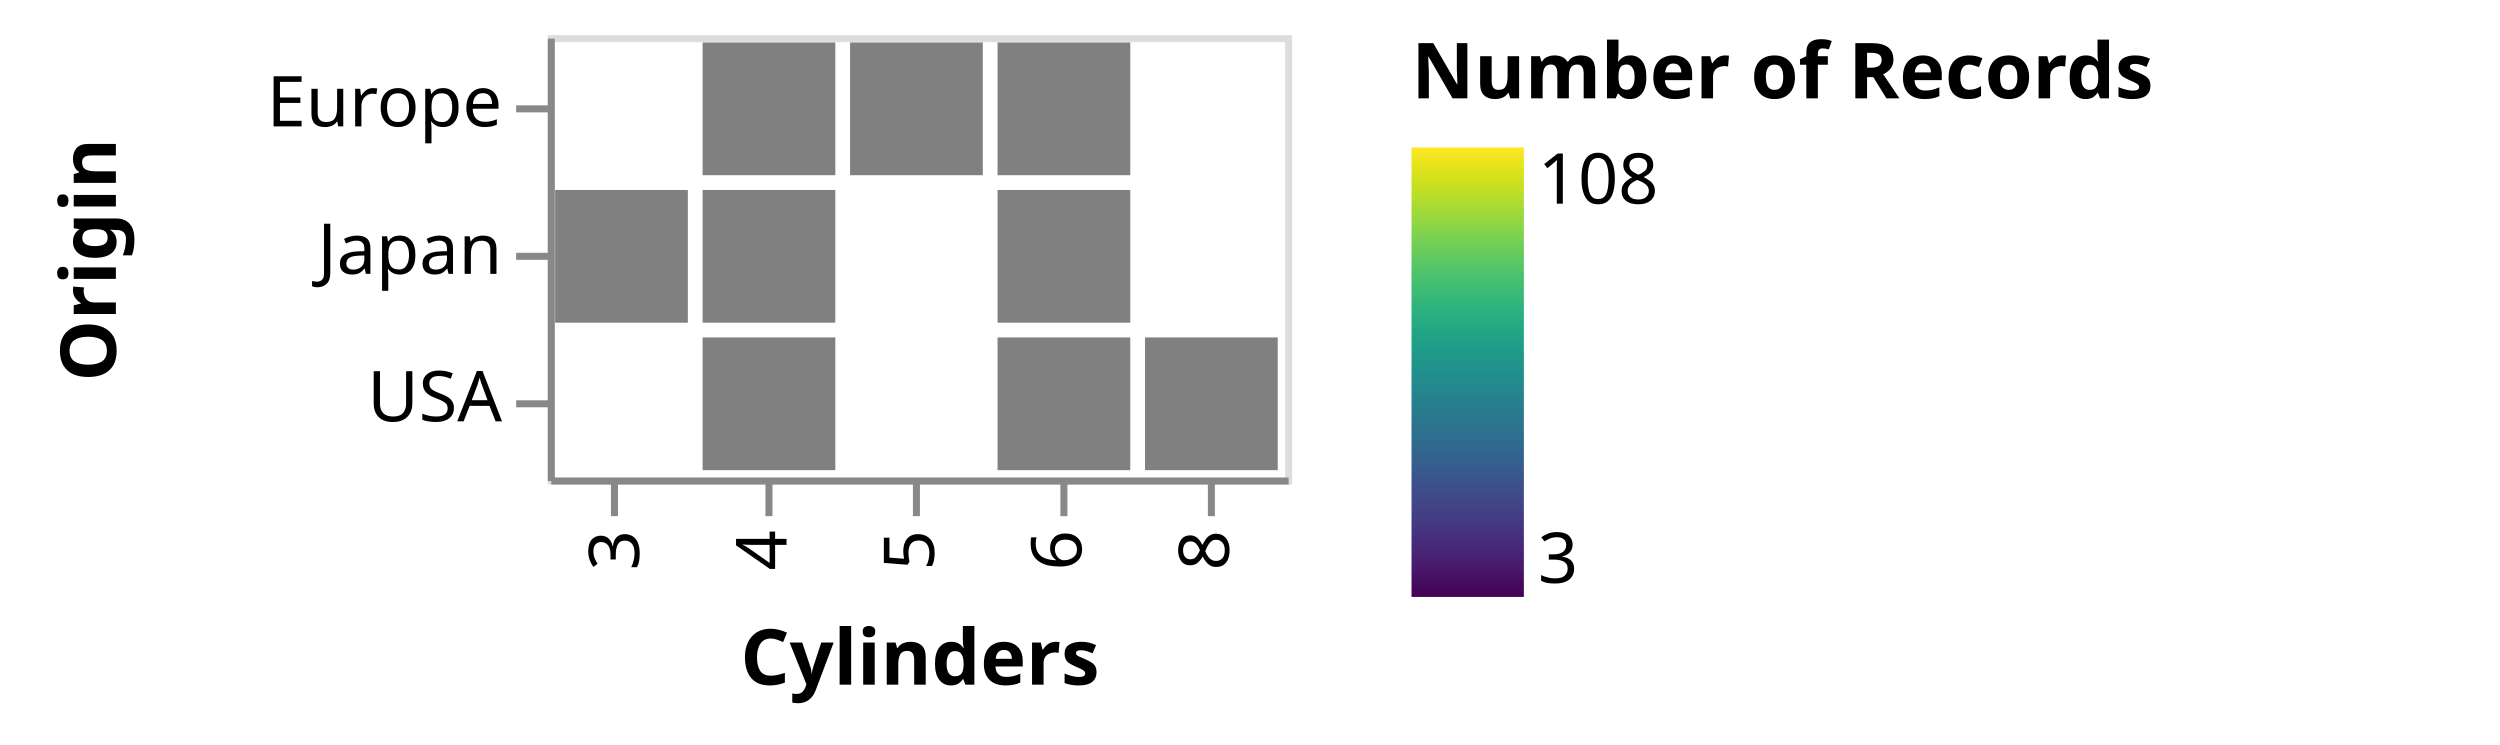
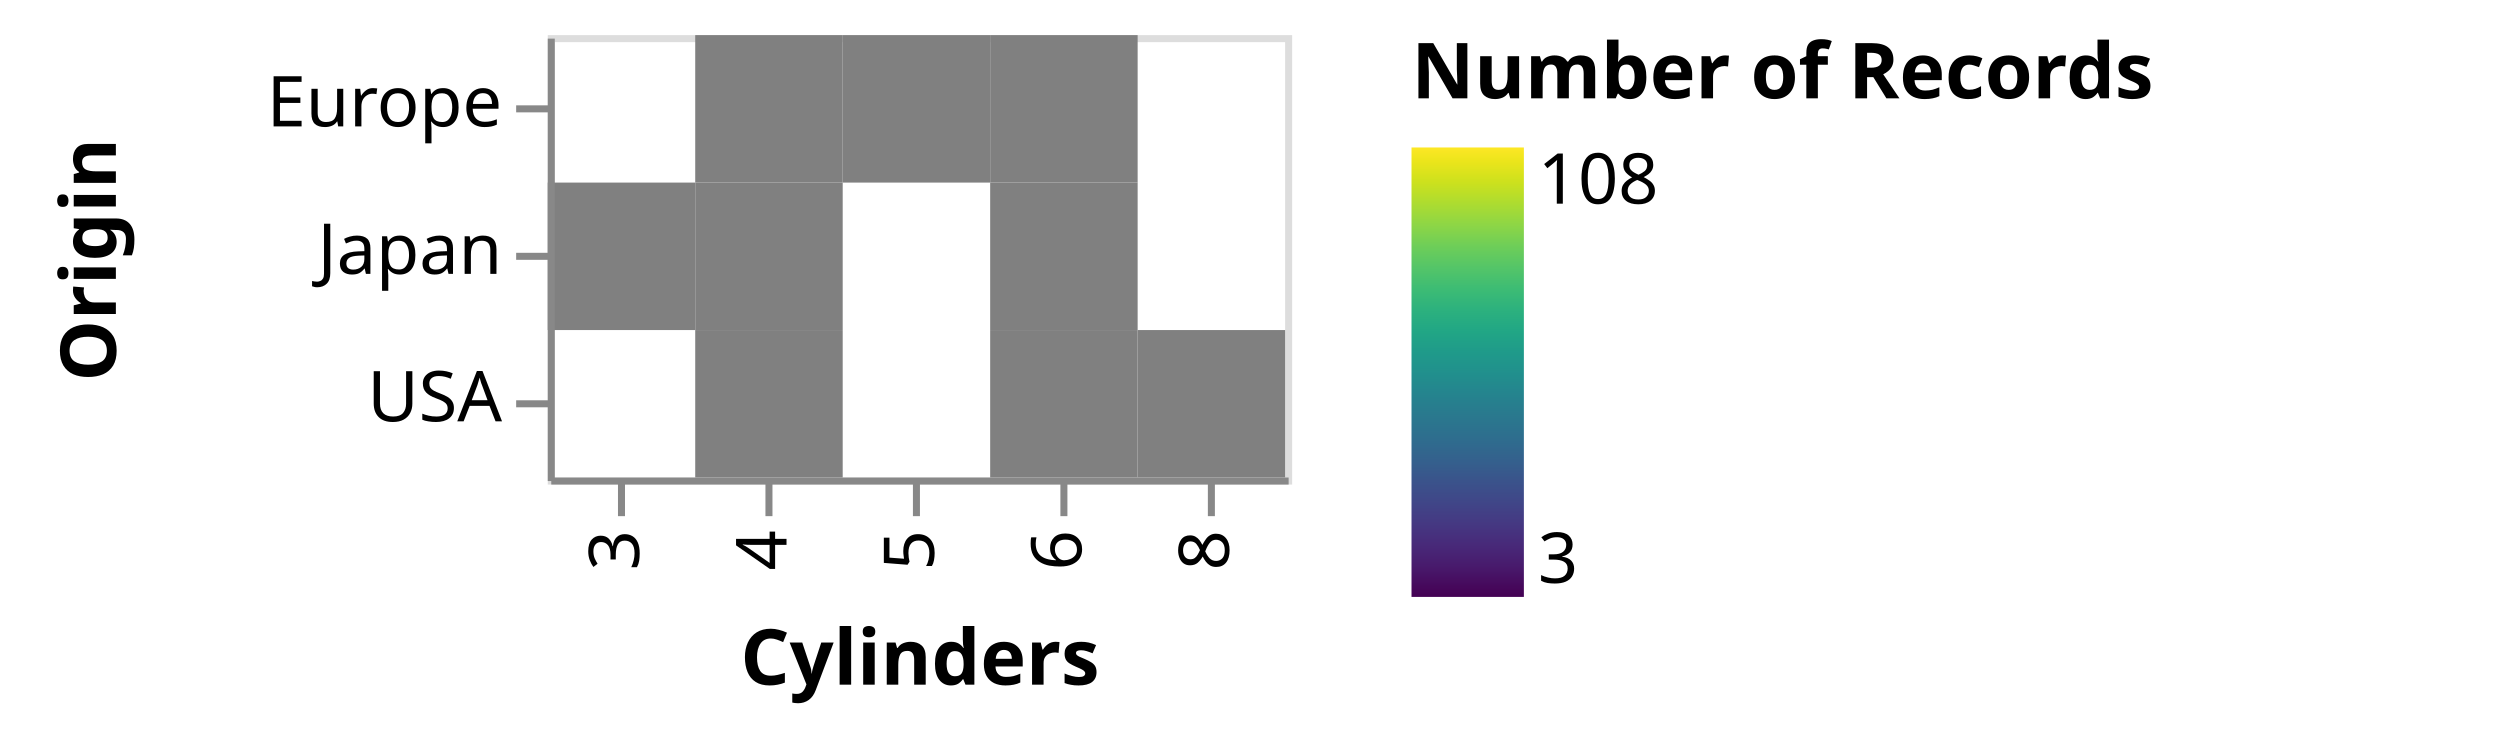
<svg xmlns="http://www.w3.org/2000/svg" class="marks" width="356" height="106" viewBox="0 0 356 106" version="1.1">
  <defs>
    <linearGradient id="gradient_0" x1="0" x2="0" y1="1" y2="0">
      <stop offset="0" stop-color="#440154" />
      <stop offset="0.019" stop-color="#46075a" />
      <stop offset="0.067" stop-color="#481a6c" />
      <stop offset="0.114" stop-color="#482979" />
      <stop offset="0.162" stop-color="#453882" />
      <stop offset="0.21" stop-color="#404688" />
      <stop offset="0.257" stop-color="#3a538b" />
      <stop offset="0.305" stop-color="#34618d" />
      <stop offset="0.352" stop-color="#2e6d8e" />
      <stop offset="0.4" stop-color="#2a788e" />
      <stop offset="0.448" stop-color="#25838e" />
      <stop offset="0.495" stop-color="#218f8d" />
      <stop offset="0.543" stop-color="#1f9a8a" />
      <stop offset="0.59" stop-color="#21a685" />
      <stop offset="0.638" stop-color="#2cb17e" />
      <stop offset="0.686" stop-color="#3dbc74" />
      <stop offset="0.733" stop-color="#54c568" />
      <stop offset="0.781" stop-color="#6ece58" />
      <stop offset="0.829" stop-color="#8ed645" />
      <stop offset="0.876" stop-color="#addc30" />
      <stop offset="0.924" stop-color="#cde11d" />
      <stop offset="0.971" stop-color="#ece51b" />
      <stop offset="1" stop-color="#fde725" />
    </linearGradient>
    <clipPath id="clip1">
      <rect x="0" y="0" width="105" height="63" />
    </clipPath>
    <clipPath id="clip2">
      <rect x="0" y="0" width="105" height="63" />
    </clipPath>
  </defs>
  <g transform="translate(78,5)">
    <g class="mark-group role-frame root">
      <g transform="translate(0,0)">
        <path class="background" d="M0.5,0.5h105v63h-105Z" style="fill: none; stroke: #ddd;" />
        <g>
          <g class="mark-rect role-mark pts_brush_bg" clip-path="url(#clip1)">
            <path d="M0,0h0v0h0Z" style="fill: #333; fill-opacity: 0.125;" />
          </g>
          <g class="mark-rect role-mark marks">
-             <path d="M85.05,43.05h18.9v18.9h-18.9Z" style="fill: grey;" />
-             <path d="M22.05,1.05h18.9v18.9h-18.9Z" style="fill: grey;" />
-             <path d="M22.05,22.05h18.9v18.9h-18.9Z" style="fill: grey;" />
-             <path d="M64.05,43.05h18.9v18.9h-18.9Z" style="fill: grey;" />
-             <path d="M22.05,43.05h18.9v18.9h-18.9Z" style="fill: grey;" />
-             <path d="M1.05,22.05h18.9v18.9h-18.9Z" style="fill: grey;" />
-             <path d="M64.05,22.05h18.9v18.9h-18.9Z" style="fill: grey;" />
-             <path d="M64.05,1.05h18.9v18.9h-18.9Z" style="fill: grey;" />
-             <path d="M43.05,1.05h18.9v18.9h-18.9Z" style="fill: grey;" />
+             <path d="M84,42h21v21h-21Z" style="fill: grey;" />
+             <path d="M21,0h21v21h-21Z" style="fill: grey;" />
+             <path d="M21,21h21v21h-21Z" style="fill: grey;" />
+             <path d="M63,42h21v21h-21Z" style="fill: grey;" />
+             <path d="M21,42h21v21h-21Z" style="fill: grey;" />
+             <path d="M0,21h21v21h-21Z" style="fill: grey;" />
+             <path d="M63,21h21v21h-21Z" style="fill: grey;" />
+             <path d="M63,0h21v21h-21Z" style="fill: grey;" />
+             <path d="M42,0h21v21h-21Z" style="fill: grey;" />
          </g>
          <g class="mark-rect role-mark pts_brush" clip-path="url(#clip2)">
            <path d="M0,0h0v0h0Z" style="fill: none;" />
          </g>
          <g class="mark-group role-legend">
            <g transform="translate(123,0)">
              <path class="background" d="M0,0h150v81h-150Z" style="pointer-events: none; fill: none;" />
              <g>
                <g class="mark-group role-legend-entry">
                  <g transform="translate(0,16)">
                    <path class="background" d="M0,0h0v0h0Z" style="pointer-events: none; fill: none;" />
                    <g>
                      <g class="mark-rect role-legend-gradient" style="pointer-events: none;">
                        <path d="M0,0h16v64h-16Z" style="fill: url(#gradient_0); stroke: #ddd; stroke-width: 0; opacity: 1;" />
                      </g>
                      <g class="mark-text role-legend-label" style="pointer-events: none;">
                        <text text-anchor="start" transform="translate(18,62)" style="font-family: sans-serif; font-size: 10px; fill: #000; opacity: 1;">3</text>
                        <text text-anchor="start" transform="translate(18,8)" style="font-family: sans-serif; font-size: 10px; fill: #000; opacity: 1;">108</text>
                      </g>
                    </g>
                  </g>
                </g>
                <g class="mark-text role-legend-title" style="pointer-events: none;">
                  <text text-anchor="start" transform="translate(0,9)" style="font-family: sans-serif; font-size: 11px; font-weight: bold; fill: #000; opacity: 1;">Number of Records</text>
                </g>
              </g>
            </g>
          </g>
          <g class="mark-group role-axis">
            <g transform="translate(0.5,63.5)">
              <path class="background" d="M0,0h0v0h0Z" style="pointer-events: none; fill: none;" />
              <g>
                <g class="mark-rule role-axis-tick" style="pointer-events: none;">
-                   <line transform="translate(9,0)" x2="0" y2="5" style="fill: none; stroke: #888; stroke-width: 1; opacity: 1;" />
+                   <line transform="translate(10,0)" x2="0" y2="5" style="fill: none; stroke: #888; stroke-width: 1; opacity: 1;" />
                  <line transform="translate(31,0)" x2="0" y2="5" style="fill: none; stroke: #888; stroke-width: 1; opacity: 1;" />
                  <line transform="translate(52,0)" x2="0" y2="5" style="fill: none; stroke: #888; stroke-width: 1; opacity: 1;" />
                  <line transform="translate(73,0)" x2="0" y2="5" style="fill: none; stroke: #888; stroke-width: 1; opacity: 1;" />
                  <line transform="translate(94,0)" x2="0" y2="5" style="fill: none; stroke: #888; stroke-width: 1; opacity: 1;" />
                </g>
                <g class="mark-text role-axis-label" style="pointer-events: none;">
                  <text text-anchor="end" transform="translate(9.5,7) rotate(270) translate(0,3)" style="font-family: sans-serif; font-size: 10px; fill: #000; opacity: 1;">3</text>
                  <text text-anchor="end" transform="translate(30.5,7) rotate(270) translate(0,3)" style="font-family: sans-serif; font-size: 10px; fill: #000; opacity: 1;">4</text>
                  <text text-anchor="end" transform="translate(51.5,7) rotate(270) translate(0,3)" style="font-family: sans-serif; font-size: 10px; fill: #000; opacity: 1;">5</text>
                  <text text-anchor="end" transform="translate(72.5,7) rotate(270) translate(0,3)" style="font-family: sans-serif; font-size: 10px; fill: #000; opacity: 1;">6</text>
                  <text text-anchor="end" transform="translate(93.5,7) rotate(270) translate(0,3)" style="font-family: sans-serif; font-size: 10px; fill: #000; opacity: 1;">8</text>
                </g>
                <g class="mark-rule role-axis-domain" style="pointer-events: none;">
                  <line transform="translate(0,0)" x2="105" y2="0" style="fill: none; stroke: #888; stroke-width: 1; opacity: 1;" />
                </g>
                <g class="mark-text role-axis-title" style="pointer-events: none;">
                  <text text-anchor="middle" transform="translate(52.5,29)" style="font-family: sans-serif; font-size: 11px; font-weight: bold; fill: #000; opacity: 1;">Cylinders</text>
                </g>
              </g>
            </g>
          </g>
          <g class="mark-group role-axis">
            <g transform="translate(0.5,0.5)">
              <path class="background" d="M0,0h0v0h0Z" style="pointer-events: none; fill: none;" />
              <g>
                <g class="mark-rule role-axis-tick" style="pointer-events: none;">
                  <line transform="translate(0,10)" x2="-5" y2="0" style="fill: none; stroke: #888; stroke-width: 1; opacity: 1;" />
                  <line transform="translate(0,31)" x2="-5" y2="0" style="fill: none; stroke: #888; stroke-width: 1; opacity: 1;" />
                  <line transform="translate(0,52)" x2="-5" y2="0" style="fill: none; stroke: #888; stroke-width: 1; opacity: 1;" />
                </g>
                <g class="mark-text role-axis-label" style="pointer-events: none;">
                  <text text-anchor="end" transform="translate(-7,12.5)" style="font-family: sans-serif; font-size: 10px; fill: #000; opacity: 1;">Europe</text>
                  <text text-anchor="end" transform="translate(-7,33.5)" style="font-family: sans-serif; font-size: 10px; fill: #000; opacity: 1;">Japan</text>
                  <text text-anchor="end" transform="translate(-7,54.5)" style="font-family: sans-serif; font-size: 10px; fill: #000; opacity: 1;">USA</text>
                </g>
                <g class="mark-rule role-axis-domain" style="pointer-events: none;">
                  <line transform="translate(0,0)" x2="0" y2="63" style="fill: none; stroke: #888; stroke-width: 1; opacity: 1;" />
                </g>
                <g class="mark-text role-axis-title" style="pointer-events: none;">
                  <text text-anchor="middle" transform="translate(-60,31.5) rotate(-90) translate(0,-2)" style="font-family: sans-serif; font-size: 11px; font-weight: bold; fill: #000; opacity: 1;">Origin</text>
                </g>
              </g>
            </g>
          </g>
        </g>
      </g>
    </g>
  </g>
</svg>
